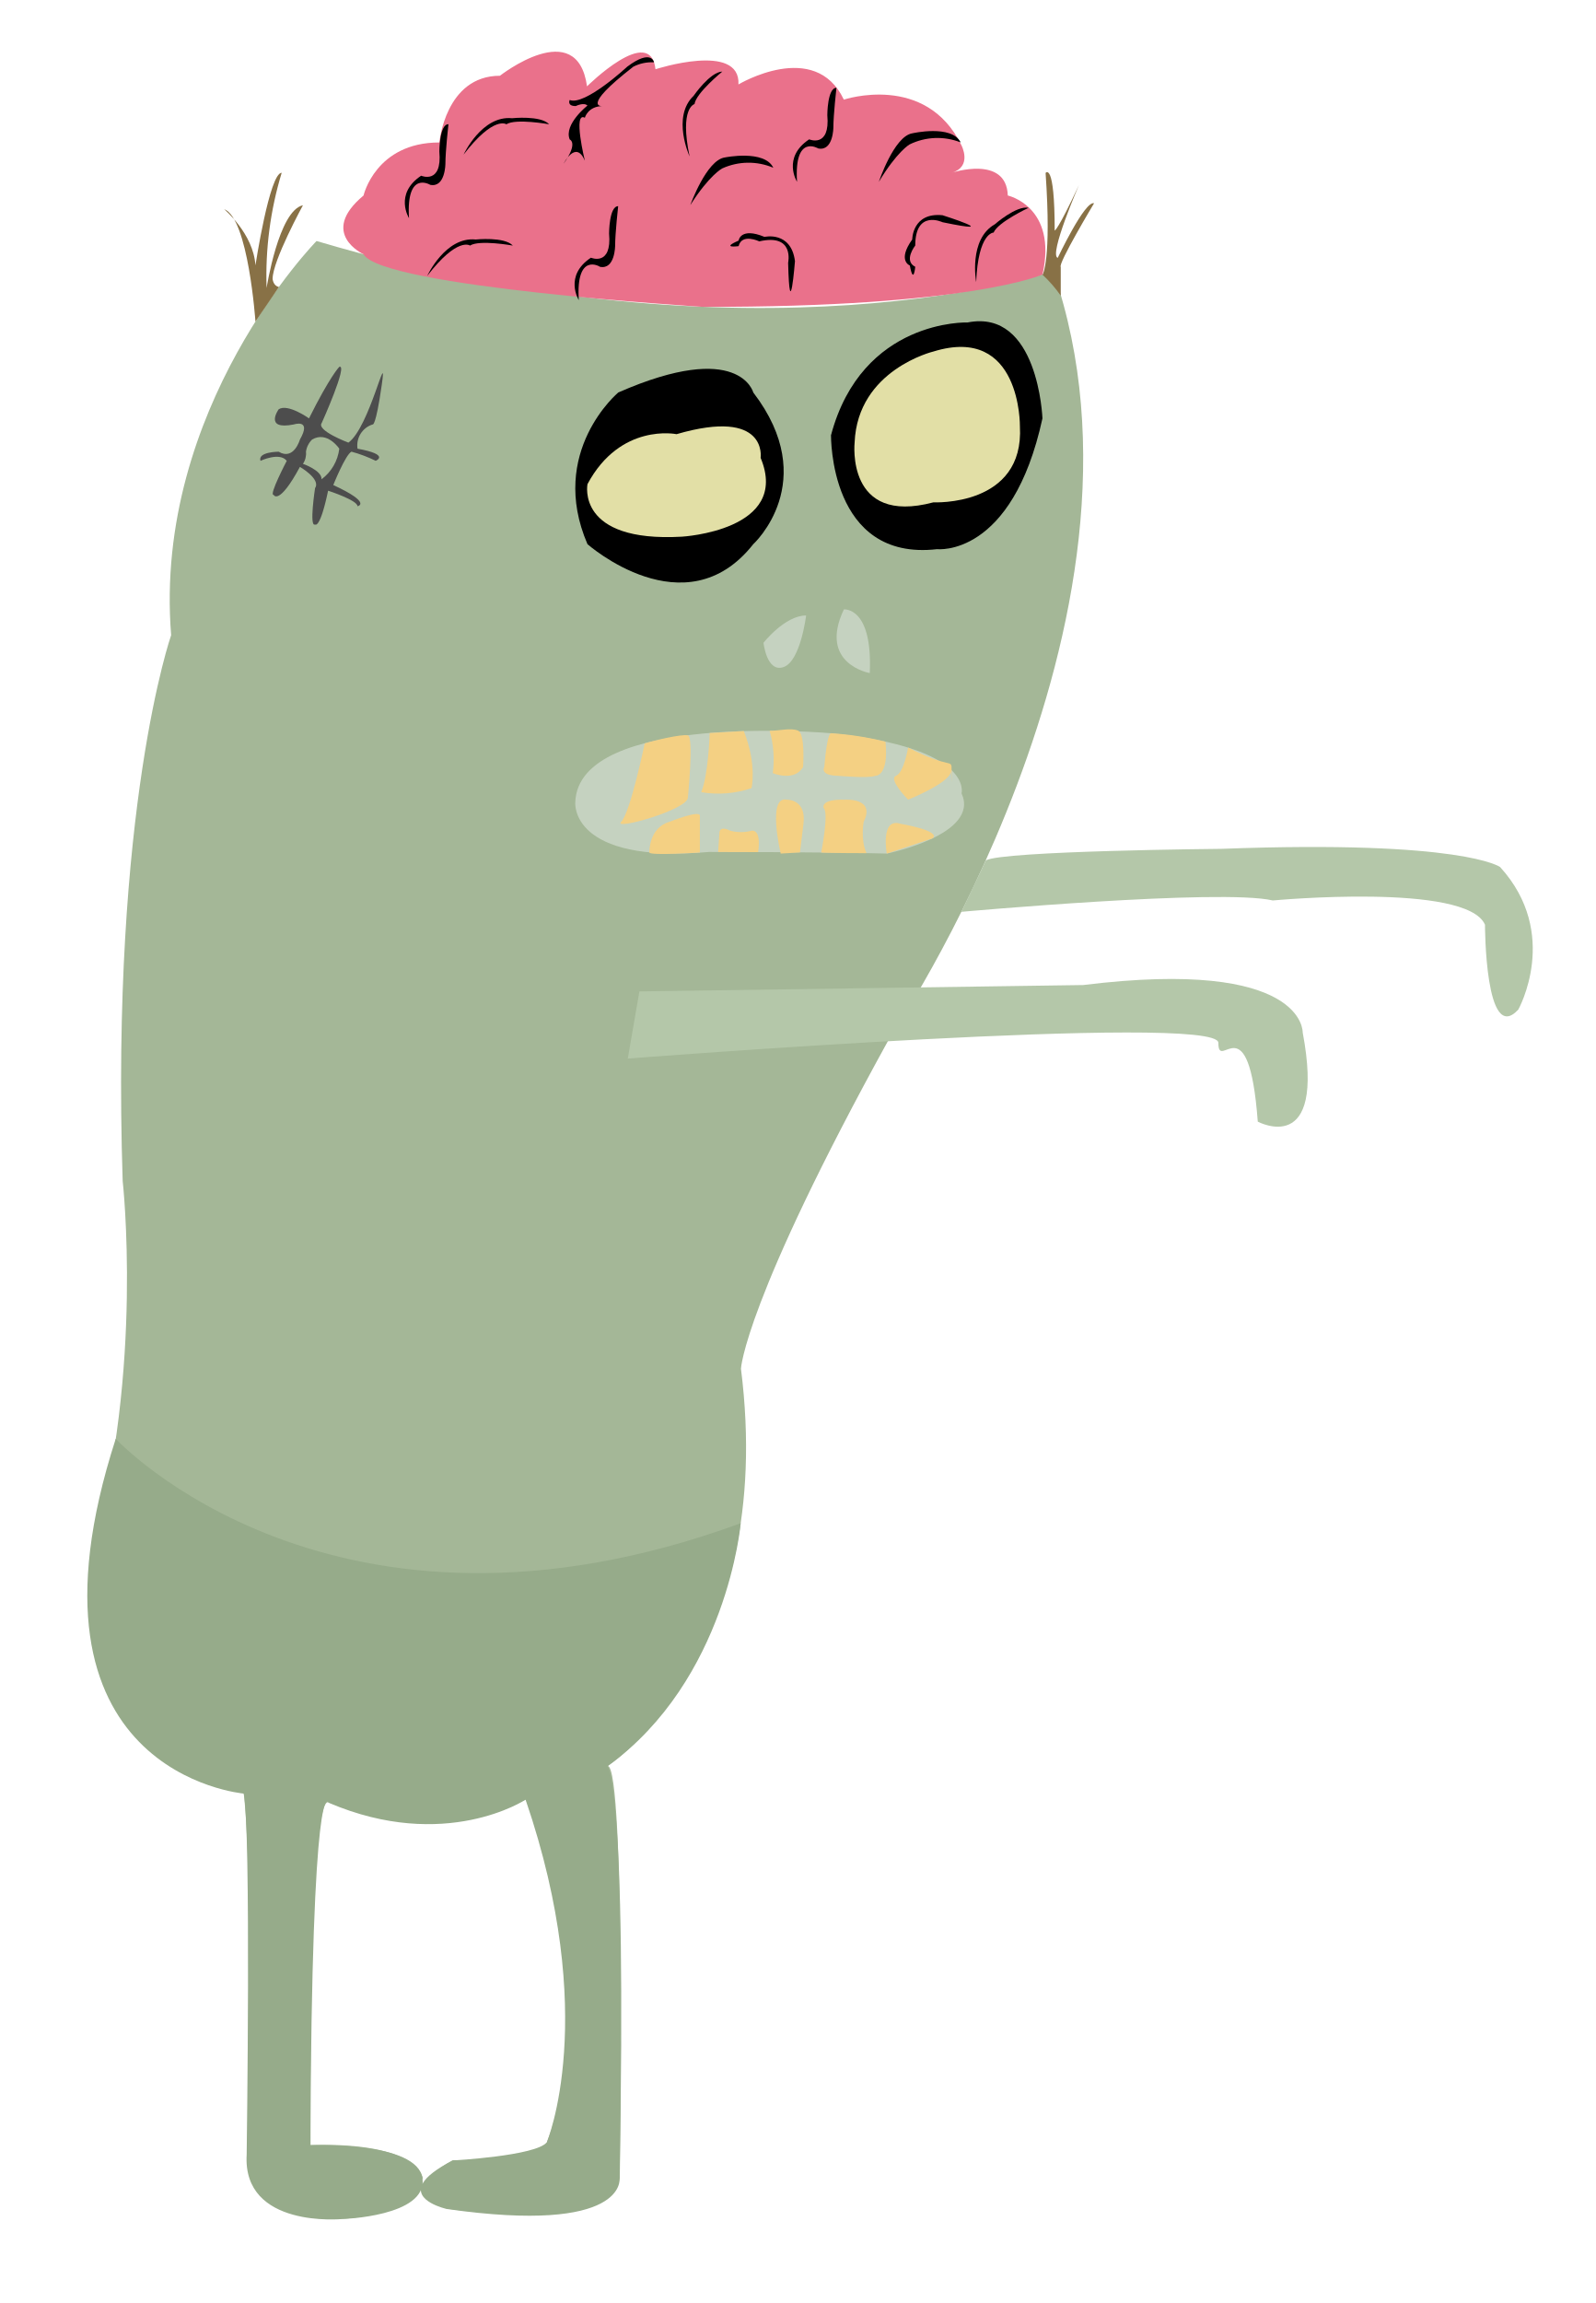
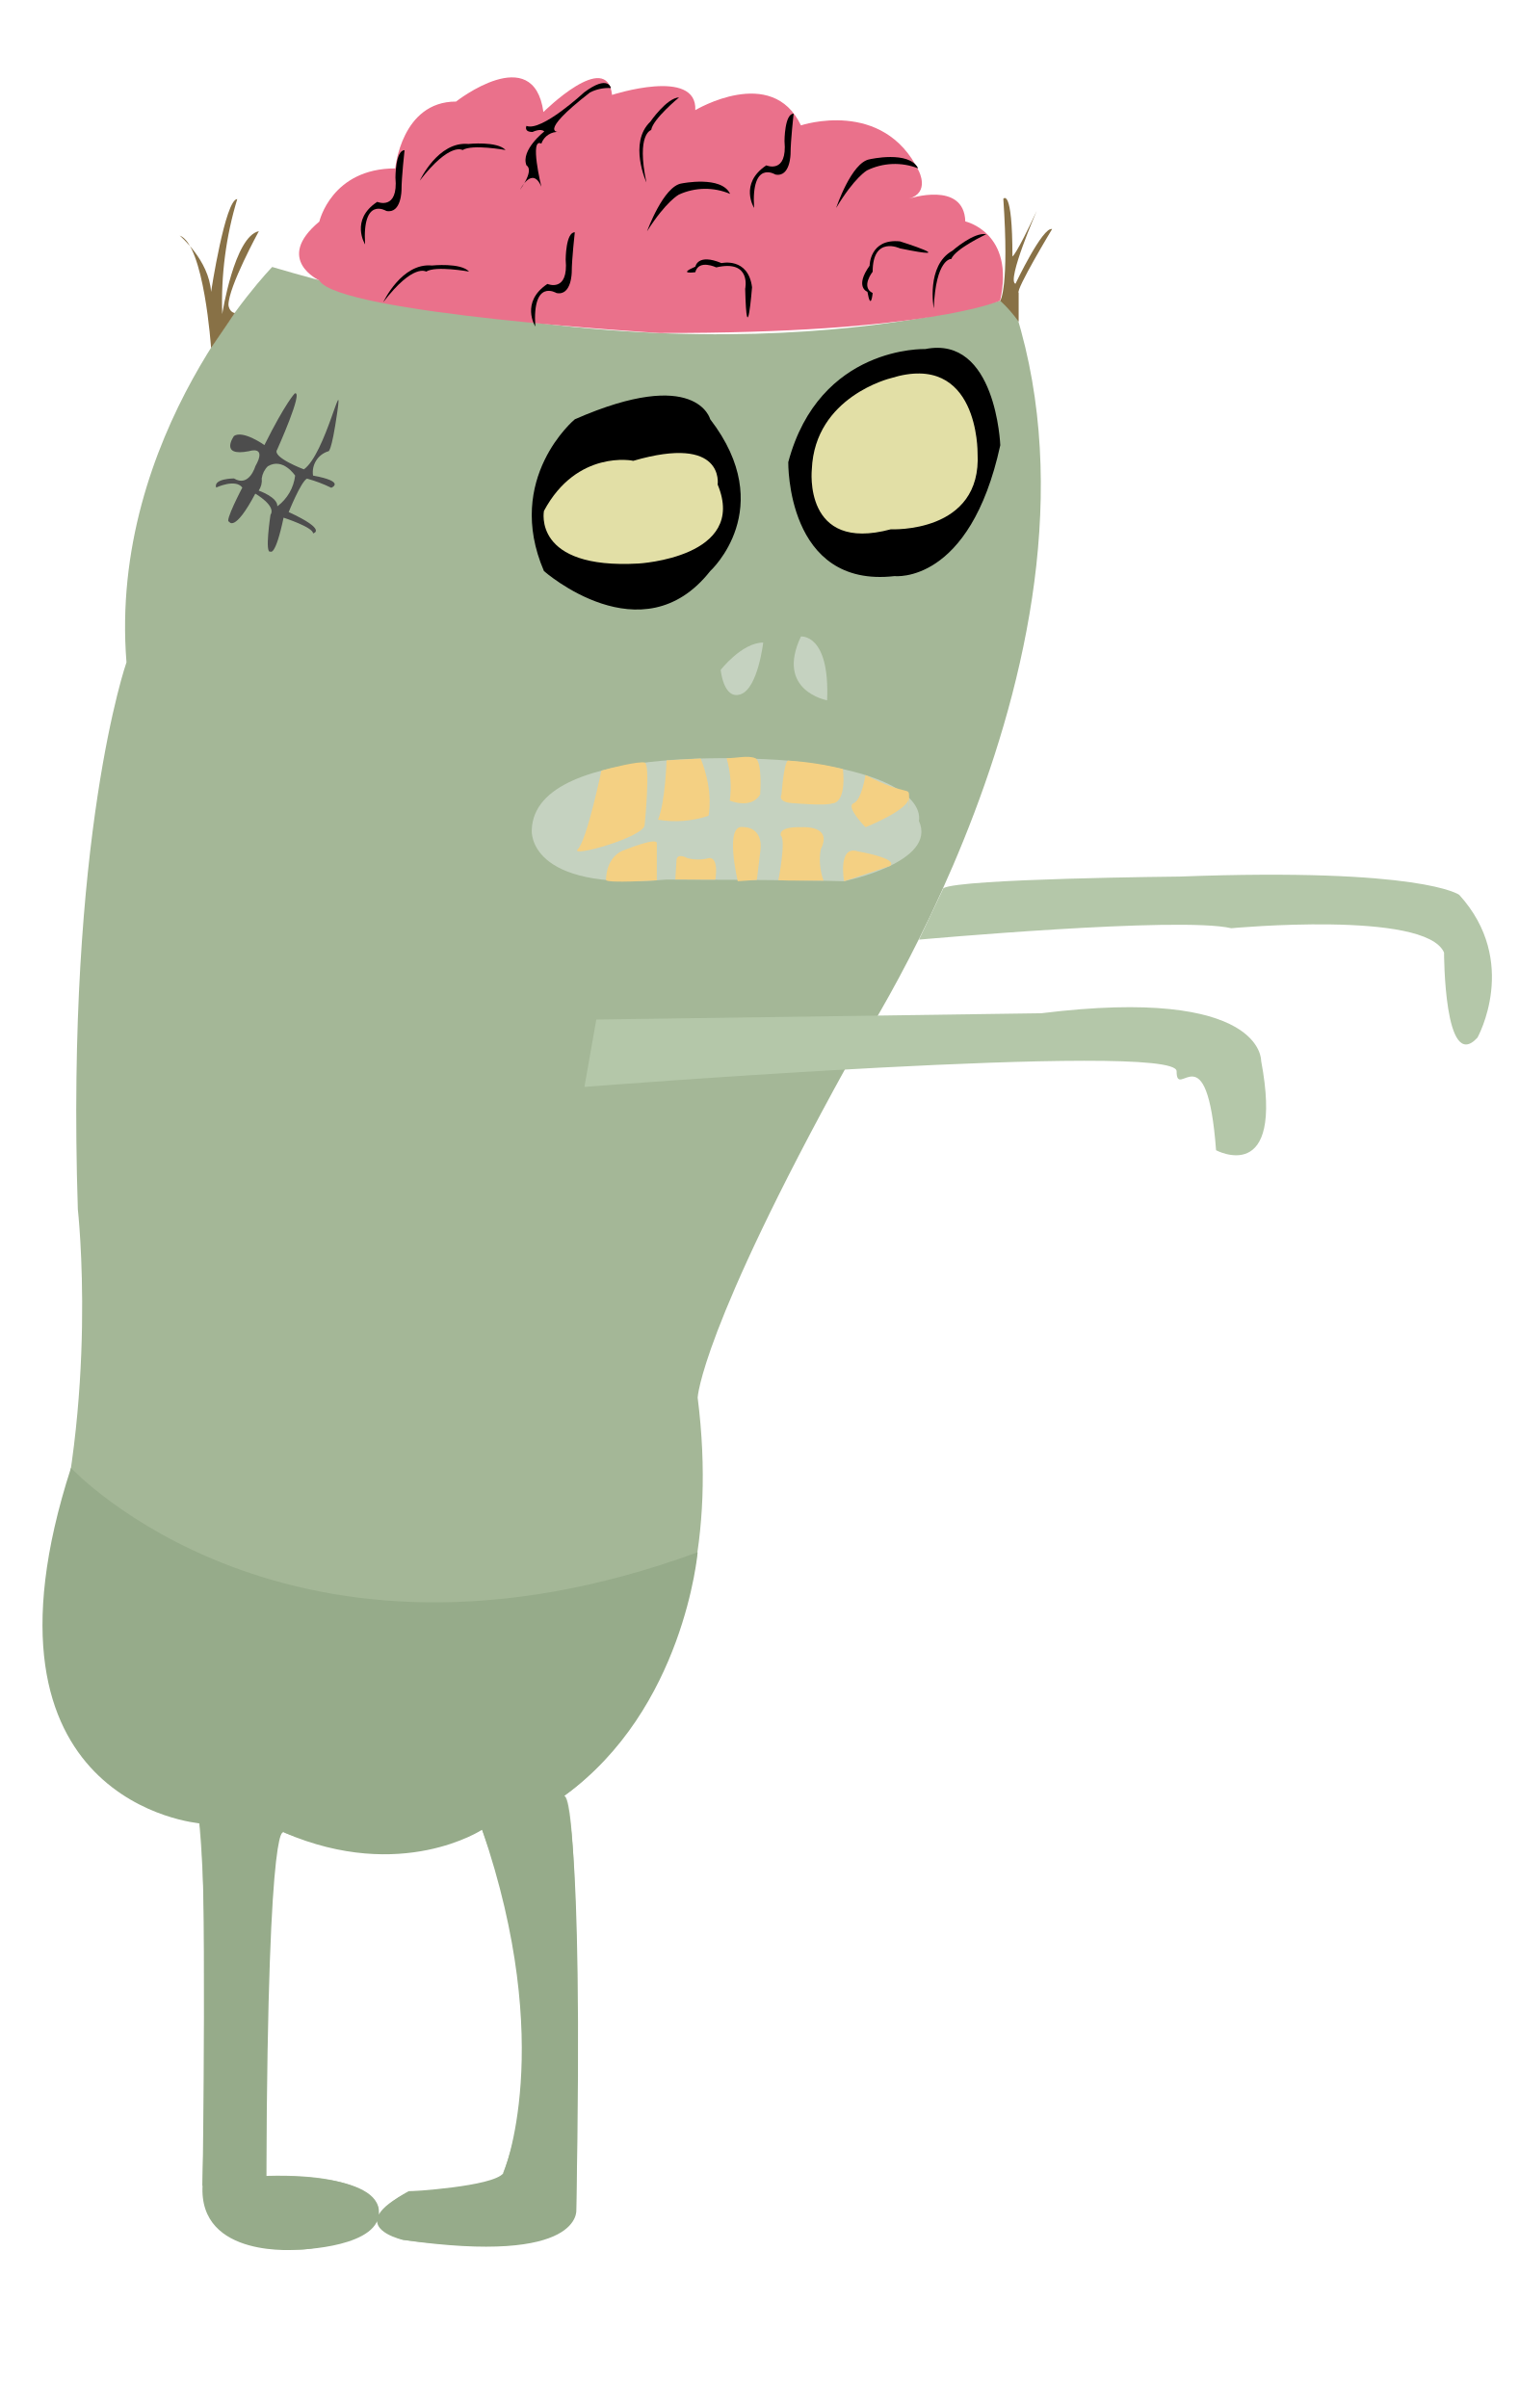
- <svg xmlns="http://www.w3.org/2000/svg" id="Layer_1" data-name="Layer 1" width="395" height="570" viewBox="0 0 395 570">
+ <svg xmlns="http://www.w3.org/2000/svg" id="Layer_1" data-name="Layer 1" width="290" height="460" viewBox="0 0 290 460">
  <defs>
    <style>.cls-1{fill:#a4b797;}.cls-2{fill:#b4c7a9;}.cls-3{fill:#e2dfa6;}.cls-4{fill:#c5d2c0;}.cls-5{fill:#f4d083;}.cls-6{fill:#4d4d4d;}.cls-7{fill:#887146;}.cls-8{fill:#ea718b;}.cls-9{fill:#96ab8a;}</style>
  </defs>
-   <path class="cls-1" d="M78.37,59.65s-40.52,41.27-36,97.56c0,0-15,42.77-12,135.08,0,0,5.25,46.52-7.51,91.55,0,0-4.5,38.27,37.52,60,0,0,3,27.76.75,89.3,0,0,18,31.52,43.53,6,0,0-.75-9-27.77-8.25,0,0-.75-87,4.51-84.8,0,0,24.76,10.5,48.78-.75,0,0,19.51,48,5.25,84.8,0,0,3.75,5.25-23.27,4.5,0,0-15,7.5-1.5,12,0,0,39,6,42.78-7.51,0,0,1.5-102.06-3-102.06,0,0,42-27,33-98.31,0,0,.75-16.51,36.77-81.79,0,0,70.54-103.57,40.52-189.87C260.73,67.15,187.19,91.92,78.37,59.65Z" />
-   <path class="cls-2" d="M155.42,262s146.21-11.4,146.21-3.9,7.51-10.51,9.76,19.51c0,0,17,9.15,11.12-22.07,0,0,.75-18.55-54.34-11.74L158.3,245.38" />
-   <path class="cls-2" d="M238,225.68s64.35-5.81,77.11-2.81c0,0,48-4.5,52.53,6,0,0,0,30,8.25,21,0,0,10.51-18.76-4.5-35.27,0,0-9-6.76-69-4.51,0,0-54.38.48-58.33,2.87" />
-   <path d="M145.44,134.68s24.21,21.38,41.05,0c0,0,16.93-15.44,0-37.54,0,0-3.37-13.17-33.42,0C153.07,97.14,135.58,111.78,145.44,134.68Z" />
-   <path class="cls-3" d="M145.44,119.83s-2.9,14.49,23.36,13c0,0,27-1.5,19.51-19.51,0,0,1.87-12.46-20.82-5.86C167.49,107.45,153.59,104.59,145.44,119.83Z" />
-   <path d="M232,135.92s18.57,2.15,26.08-32.37c0,0-1-27.21-18.53-23.74,0,0-26.13-.93-33.82,27.92C205.76,107.73,205.2,139,232,135.92Z" />
-   <path class="cls-3" d="M231.09,87s-18.76,4.5-19.51,22.51c0,0-2.25,20.63,19.51,14.82,0,0,22.55,1.14,21.41-18.85C252.5,105.52,252.85,80.29,231.09,87Z" />
-   <path class="cls-4" d="M142.42,198.64s-1.38,15.22,33.14,12.22c0,0,29.42,0,44,.4,0,0,23.18-4.66,18.49-14.91,0,0,3.19-11.23-32.27-14.87C205.76,181.48,143.06,175.9,142.42,198.64Z" />
-   <path class="cls-5" d="M159.61,184s-3.56,17.15-5.82,19.4,16.51-3,16.51-6c0,0,1.5-15,0-15.39S161.68,183.32,159.61,184Z" />
-   <path class="cls-5" d="M175.7,181.42s-.3,10.36-2.1,14.65a25.59,25.59,0,0,0,12.46-1s1.4-5.77-1.92-14.14Z" />
-   <path class="cls-5" d="M190.54,180.88a25.58,25.58,0,0,1,.78,10.47s5.25,2.25,7.5-1.5c0,0,.58-8.19-1.21-9S192.76,180.91,190.54,180.88Z" />
-   <path class="cls-5" d="M205.76,181.48s-.94-.63-1.69,8.37c0,0-1.28,2.09,3.49,2.17,0,0,7.45.67,9.11,0,0,0,3.44.27,2.55-8.45A73.38,73.38,0,0,0,205.76,181.48Z" />
-   <path class="cls-5" d="M235.45,190.52c.61,2.92-10.63,7.4-10.63,7.4s-5-5.07-3-5.9,3-7,3-7c10.77,5.56,10.77,2.56,10.77,5.56v3" />
-   <path class="cls-5" d="M160.76,211s-.21-6.11,5-7.61c0,0,7.51-3,7.51-1.5V211S161,211.82,160.76,211Z" />
-   <path class="cls-5" d="M177.79,210.87l.3-4.47s-.28-2.29,2.72-.79a10.2,10.2,0,0,0,5.25,0s2.5-.67,1.63,5.29C187.69,210.9,183,210.87,177.79,210.87Z" />
-   <path class="cls-5" d="M193.28,211.26s-3.4-14.28,1.44-13.34c0,0,5-.22,4.19,6l-.86,7.06Z" />
-   <path class="cls-5" d="M203.31,211s1.95-9.88.61-11c0,0-1-2.26,5.23-2.07,0,0,7.68-.56,4.68,5.44,0,0-.86,4.33.69,7.79C214.52,211.15,204.81,211.16,203.31,211Z" />
-   <path class="cls-5" d="M219.54,211.26s-1.64-9.06,3.45-7.36c0,0,10,1.68,7.92,3.57C230.91,207.47,220.74,210.9,219.54,211.26Z" />
-   <path class="cls-4" d="M199.57,152.33s-1.35,11.26-5.55,12.76-5-6-5-6S194.32,152.33,199.57,152.33Z" />
-   <path class="cls-4" d="M208.92,150.83s7.16-.75,6.41,15.76C215.33,166.59,202.51,164.34,208.92,150.83Z" />
-   <path class="cls-6" d="M64.49,114.06s4.75-2.26,6.5,0c0,0-4.5,8.58-3.25,8.41,0,0,1.25,2.84,6.51-6.91,0,0,5.25,3,3.75,5.25,0,0-1.5,9.76,0,9,0,0,1.21,1.29,3.23-8.36,0,0,7.28,2.35,7.28,3.85,0,0,3.75-.75-6-5.25,0,0,3-7.5,4.5-8.26a33.57,33.57,0,0,1,6,2.26s3.75-1.5-4.5-3a5.44,5.44,0,0,1,3.75-6s.75.75,2.25-9.76-3,10.51-8.26,14.26c0,0-8-3-6.6-4.86,0,0,6.6-14.65,4.35-13.9,0,0-2.25,2.25-7.5,12.76,0,0-5.25-3.75-7.51-2.25,0,0-3.75,5.25,3.76,3.75,0,0,4.5-1.5,1.5,3.75,0,0-1.5,5.26-5.26,3C69,111.8,63.74,111.8,64.49,114.06Z" />
-   <path class="cls-1" d="M77.25,108.8a5.24,5.24,0,0,0-1.5,3,4.52,4.52,0,0,1-.75,3s4.72,1.63,4.61,3.82A11.11,11.11,0,0,0,84,111.05S81,106.55,77.25,108.8Z" />
-   <path class="cls-7" d="M63.24,79.59S61.49,54,55.49,51.77c0,0,7.25,6.06,7.75,13.91,0,0,3.5-22.92,6.5-22.92A87.65,87.65,0,0,0,66,71.28s3-19.19,9-20.48c0,0-7.51,13.73-7.51,18.23,0,0,.13,1.72,1.57,2Z" />
-   <path class="cls-7" d="M258.11,68s2.25-3.42.75-25.19c0,0,2.25-3,2.25,14.26,0,0,.75,0,6-11.25,0,0-7.5,17.26-5.25,18,0,0,6.75-14.26,9-13.51,0,0-9,15-8.25,15.76l0,7.1A32.61,32.61,0,0,0,258.11,68Z" />
-   <path class="cls-8" d="M90,62.92s-11.25-5.15,0-14.53c0,0,3-13.13,18.77-13.13,0,0,1.5-16.51,15-16.51,0,0,19.11-15,21.56,2.62,0,0,15.69-15.59,16.95-4.23,0,0,21.07-6.84,20.54,3.76,0,0,18.93-11.33,26.09,3.76,0,0,20.29-6.79,29.11,11.29,0,0,2.82,5.31-2.44,6.81,0,0,13.58-4.5,13.92,5.63,0,0,12.35,2.71,8.6,19.56,0,0-18.11,8.14-84.1,8C174,75.93,94.51,71.07,90,62.92Z" />
-   <path d="M101.26,54s-3.75-6,3-10.51c0,0,5.26,2.26,4.51-6,0,0,0-6.75,2.25-6.75,0,0-.75,6.75-.75,9.75,0,0,0,6-3.75,5.26C106.52,45.77,100.51,42,101.26,54Z" />
-   <path d="M197.32,45s-3.75-6,3-10.51c0,0,5.25,2.25,4.5-6,0,0,0-6.76,2.26-6.76,0,0-.76,6.76-.76,9.76,0,0,0,6-3.75,5.25C202.57,36.76,196.57,33,197.32,45Z" />
-   <path d="M143.29,74.28s-3.75-6,3-10.5c0,0,5.25,2.25,4.5-6,0,0,0-6.75,2.25-6.75,0,0-.75,6.75-.75,9.75,0,0,0,6-3.75,5.26C148.54,66,142.54,62.28,143.29,74.28Z" />
-   <path d="M114.77,38.26s4.5-9.75,12-9c0,0,7.11-.75,9.18,1.5,0,0-8.25-1.5-10.59,0C125.37,30.76,122.28,28.51,114.77,38.26Z" />
-   <path d="M105.77,68.28s4.5-9.76,12-9c0,0,7.11-.75,9.19,1.5,0,0-8.26-1.5-10.6,0C116.36,60.77,113.27,58.52,105.77,68.28Z" />
-   <path d="M241.67,69.81s-1.95-10.57,4.61-14.29c0,0,5.37-4.72,8.36-4.08,0,0-7.61,3.55-8.65,6.12C246,57.56,242.17,57.51,241.67,69.81Z" />
-   <path d="M170.72,38.71s-4.48-9.76,1-15c0,0,4.05-5.89,7.11-6,0,0-6.51,5.3-6.89,8.05C171.91,25.78,168.19,26.67,170.72,38.71Z" />
-   <path d="M217.58,45s3.75-11.26,8.26-12c0,0,9.75-2.25,12,2.25a15.65,15.65,0,0,0-12.66.5S222.08,37.51,217.58,45Z" />
-   <path d="M170.9,50.76s4-11.16,8.55-11.79c0,0,9.81-2,12,2.55a15.7,15.7,0,0,0-12.68.18S175.59,43.37,170.9,50.76Z" />
-   <path d="M225.84,59.27s0-6.75,7.5-6c0,0,15.76,5,0,1.73,0,0-6.75-3.23-6.75,5.77,0,0-3,3.76,0,5.26,0,0-.42,4.62-1.34-.32C225.25,65.71,222.08,64.53,225.84,59.27Z" />
-   <path d="M189.27,58.63s6.58-1.52,7.54,6c0,0-1.3,16.48-1.69.39,0,0,1.63-7.3-7.14-5.28,0,0-4.34-2.08-5.12,1.18,0,0-4.6.63,0-1.37C182.86,59.51,183.31,56.16,189.27,58.63Z" />
-   <path d="M139.54,40.51s3-6,5.25-.75c0,0-3-12.24,0-10.62,0,0,.75-2.89,4.5-2.89,0,0-6,.75,7.51-9.75a10.14,10.14,0,0,1,5.12-1.08s-.62-3.42-6.63,1.08c0,0-10.5,9.75-14.25,8.25,0,0-.75,1.5,1.5,1.5,0,0,2-1,2.9-.12,0,0-5.9,4.63-4.4,8.38C141,34.51,143.29,35.26,139.54,40.51Z" />
-   <path class="cls-9" d="M28.65,356.11S82.39,414,183.38,377c0,0-3.32,38.77-33,60.16,0,0,4.87,2.63,3,102.06,0,0,1.87,13.88-42.78,7.51,0,0-8.65-1.9-5.85-6.49.93-1.53,3.13-3.36,7.35-5.52,0,0,20.64-1.13,23.27-4.5,0,0,13.13-31.15-5.25-84.8,0,0-19.89,13.13-48.78.75,0,0-4.13-9.38-4.51,84.8,0,0,26.64-1.13,27.77,8.25s-19.87,10-19.87,10-24.78,2.42-23.66-16c0,0,1.13-81.42-.75-89.3C60.36,443.88,1.82,439.07,28.65,356.11Z" />
+   <path class="cls-1" d="M52,51S20.68,83,24.16,126.52c0,0-11.61,33.09-9.29,104.51,0,0,4.06,36-5.81,70.83,0,0-3.48,29.61,29,46.45,0,0,2.33,21.48.58,69.09,0,0,13.94,24.38,33.68,4.64,0,0-.58-7-21.48-6.38,0,0-.58-67.35,3.48-65.61,0,0,19.16,8.13,37.74-.58,0,0,15.09,37.16,4.06,65.61,0,0,2.91,4.06-18,3.48,0,0-11.62,5.81-1.17,9.29,0,0,30.19,4.64,33.1-5.81,0,0,1.16-79-2.32-79,0,0,32.51-20.9,25.54-76.06,0,0,.58-12.77,28.45-63.28,0,0,54.58-80.12,31.35-146.89C193.11,56.85,136.21,76,52,51Z" />
+   <path class="cls-2" d="M111.64,207.63s113.12-8.83,113.12-3,5.8-8.13,7.54,15.1c0,0,13.15,7.07,8.61-17.08,0,0,.58-14.35-42-9.09l-85,1.2" />
+   <path class="cls-2" d="M175.55,179.5s49.79-4.5,59.66-2.18c0,0,37.15-3.48,40.64,4.65,0,0,0,23.22,6.38,16.25,0,0,8.13-14.51-3.48-27.28,0,0-7-5.23-53.41-3.49,0,0-42.07.38-45.13,2.22" />
+   <path d="M103.91,109.09s18.74,16.54,31.76,0c0,0,13.11-11.94,0-29,0,0-2.6-10.19-25.85,0C109.82,80.05,96.28,91.38,103.91,109.09Z" />
+   <path class="cls-3" d="M103.91,97.6s-2.24,11.21,18.08,10.05c0,0,20.9-1.16,15.1-15.09,0,0,1.44-9.64-16.12-4.53C121,88,110.22,85.81,103.91,97.6Z" />
+   <path d="M170.9,110.05s14.37,1.67,20.18-25c0,0-.79-21.06-14.33-18.37,0,0-20.21-.72-26.17,21.6C150.58,88.24,150.15,112.45,170.9,110.05Z" />
+   <path class="cls-3" d="M170.18,72.24s-14.52,3.48-15.1,17.41c0,0-1.74,16,15.1,11.46,0,0,17.45.88,16.56-14.58C186.74,86.53,187,67,170.18,72.24Z" />
+   <path class="cls-4" d="M101.58,158.57s-1.07,11.79,25.64,9.46c0,0,22.76,0,34,.31,0,0,17.94-3.6,14.31-11.54,0,0,2.47-8.68-25-11.5C150.58,145.3,102.07,141,101.58,158.57Z" />
+   <path class="cls-5" d="M114.88,147.22s-2.76,13.27-4.5,15,12.77-2.33,12.77-4.65c0,0,1.16-11.61,0-11.9S116.48,146.73,114.88,147.22Z" />
+   <path class="cls-5" d="M127.33,145.25s-.24,8-1.63,11.34a19.91,19.91,0,0,0,9.64-.75s1.09-4.47-1.49-10.94Z" />
+   <path class="cls-5" d="M138.8,144.84a19.7,19.7,0,0,1,.61,8.1s4.06,1.74,5.8-1.16c0,0,.46-6.34-.93-6.94S140.52,144.86,138.8,144.84Z" />
+   <path class="cls-5" d="M150.58,145.3s-.72-.49-1.3,6.48c0,0-1,1.61,2.69,1.68,0,0,5.77.51,7.05,0,0,0,2.67.2,2-6.55A57.7,57.7,0,0,0,150.58,145.3Z" />
+   <path class="cls-5" d="M173.55,152.3c.48,2.26-8.22,5.72-8.22,5.72s-3.86-3.92-2.29-4.56,2.29-5.41,2.29-5.41c8.33,4.31,8.33,2,8.33,4.31v2.32" />
+   <path class="cls-5" d="M115.77,168.11s-.17-4.72,3.9-5.88c0,0,5.8-2.33,5.8-1.16v7.1S115.94,168.77,115.77,168.11Z" />
+   <path class="cls-5" d="M129,168l.22-3.46s-.21-1.77,2.11-.61a7.89,7.89,0,0,0,4.06,0s1.94-.52,1.26,4.09C136.6,168.06,133,168,129,168Z" />
+   <path class="cls-5" d="M140.93,168.34S138.29,157.29,142,158c0,0,3.89-.17,3.24,4.63l-.66,5.46Z" />
+   <path class="cls-5" d="M148.69,168.15s1.5-7.65.47-8.53c0,0-.74-1.75,4-1.6,0,0,6-.44,3.63,4.21a11.44,11.44,0,0,0,.53,6S149.84,168.26,148.69,168.15Z" />
+   <path class="cls-5" d="M161.24,168.34s-1.27-7,2.67-5.69c0,0,7.73,1.3,6.13,2.76C170,165.41,162.17,168.06,161.24,168.34Z" />
+   <path class="cls-4" d="M145.79,122.75s-1,8.71-4.29,9.87-3.83-4.65-3.83-4.65S141.73,122.75,145.79,122.75Z" />
+   <path class="cls-4" d="M153,121.59s5.54-.58,5,12.19C158,133.78,148.07,132,153,121.59Z" />
+   <path class="cls-6" d="M41.29,93.14s3.67-1.75,5,0c0,0-3.49,6.64-2.52,6.51,0,0,1,2.2,5-5.35,0,0,4.06,2.32,2.9,4.06,0,0-1.16,7.55,0,7,0,0,.93,1,2.5-6.47,0,0,5.63,1.82,5.63,3,0,0,2.9-.59-4.65-4.07,0,0,2.32-5.8,3.49-6.39a26.13,26.13,0,0,1,4.64,1.75s2.9-1.16-3.48-2.33a4.2,4.2,0,0,1,2.9-4.64s.58.58,1.74-7.55-2.32,8.13-6.39,11c0,0-6.16-2.3-5.11-3.76,0,0,5.11-11.33,3.37-10.75,0,0-1.74,1.74-5.8,9.87,0,0-4.07-2.9-5.81-1.74,0,0-2.9,4.06,2.9,2.9,0,0,3.49-1.16,1.17,2.9,0,0-1.17,4.07-4.07,2.32C44.77,91.39,40.71,91.39,41.29,93.14Z" />
+   <path class="cls-1" d="M51.16,89.07A4,4,0,0,0,50,91.39a3.5,3.5,0,0,1-.58,2.33s3.65,1.26,3.56,3a8.57,8.57,0,0,0,3.4-5.86S54.06,87.33,51.16,89.07Z" />
+   <path class="cls-7" d="M40.32,66.47S39,46.69,34.32,45c0,0,5.61,4.69,6,10.76,0,0,2.71-17.73,5-17.73A67.81,67.81,0,0,0,42.45,60s2.32-14.84,7-15.84c0,0-5.81,10.62-5.81,14.1,0,0,.1,1.33,1.21,1.54Z" />
+   <path class="cls-7" d="M191.08,57.46s1.74-2.64.58-19.48c0,0,1.74-2.32,1.74,11,0,0,.58,0,4.65-8.71,0,0-5.81,13.36-4.07,13.94,0,0,5.23-11,7-10.45,0,0-7,11.61-6.39,12.19l0,5.5A25.87,25.87,0,0,0,191.08,57.46Z" />
+   <path class="cls-8" d="M61,53.57s-8.71-4,0-11.24c0,0,2.32-10.16,14.51-10.16,0,0,1.16-12.77,11.61-12.77,0,0,14.79-11.62,16.69,2,0,0,12.13-12.06,13.11-3.27,0,0,16.3-5.3,15.9,2.91,0,0,14.64-8.77,20.18,2.91,0,0,15.7-5.26,22.52,8.73,0,0,2.18,4.11-1.89,5.27,0,0,10.51-3.48,10.77,4.35,0,0,9.55,2.1,6.65,15.13,0,0-14,6.3-65.06,6.18C126,63.64,64.51,59.88,61,53.57Z" />
+   <path d="M69.74,46.69S66.83,42,72.06,38.56c0,0,4.06,1.74,3.48-4.64,0,0,0-5.23,1.74-5.23,0,0-.58,5.23-.58,7.55,0,0,0,4.64-2.9,4.06C73.8,40.3,69.16,37.4,69.74,46.69Z" />
+   <path d="M144.05,39.72s-2.9-4.64,2.33-8.13c0,0,4.06,1.75,3.48-4.64,0,0,0-5.23,1.74-5.23,0,0-.58,5.23-.58,7.55,0,0,0,4.65-2.9,4.07C148.12,33.34,143.47,30.43,144.05,39.72Z" />
+   <path d="M102.25,62.37s-2.9-4.65,2.32-8.13c0,0,4.07,1.74,3.49-4.65,0,0,0-5.22,1.74-5.22,0,0-.58,5.22-.58,7.54,0,0,0,4.65-2.91,4.07C106.31,56,101.67,53.08,102.25,62.37Z" />
+   <path d="M80.19,34.5s3.48-7.55,9.29-7c0,0,5.5-.58,7.1,1.16,0,0-6.38-1.16-8.2,0C88.38,28.69,86,27,80.19,34.5Z" />
+   <path d="M73.22,57.72s3.48-7.55,9.29-7c0,0,5.5-.58,7.1,1.16,0,0-6.38-1.16-8.19,0C81.42,51.91,79,50.17,73.22,57.72Z" />
+   <path d="M178.37,58.9s-1.52-8.17,3.56-11c0,0,4.15-3.65,6.47-3.15,0,0-5.89,2.74-6.69,4.73C181.71,49.43,178.75,49.39,178.37,58.9Z" />
+   <path d="M123.48,34.85s-3.47-7.56.74-11.59c0,0,3.14-4.56,5.5-4.65,0,0-5,4.1-5.33,6.23C124.39,24.84,121.52,25.53,123.48,34.85Z" />
+   <path d="M159.73,39.72s2.9-8.71,6.39-9.29c0,0,7.54-1.74,9.28,1.74a12.13,12.13,0,0,0-9.8.39S163.21,33.92,159.73,39.72Z" />
+   <path d="M123.61,44.17s3.12-8.64,6.62-9.13c0,0,7.59-1.55,9.24,2a12.1,12.1,0,0,0-9.8.14S127.24,38.45,123.61,44.17Z" />
+   <path d="M166.12,50.75s0-5.22,5.8-4.64c0,0,12.19,3.84,0,1.34,0,0-5.22-2.5-5.22,4.46,0,0-2.33,2.91,0,4.07,0,0-.33,3.58-1-.24C165.66,55.74,163.21,54.82,166.12,50.75Z" />
+   <path d="M137.82,50.26s5.1-1.18,5.84,4.61c0,0-1,12.74-1.31.3,0,0,1.26-5.65-5.53-4.09,0,0-3.35-1.61-4,.92,0,0-3.56.49,0-1.06C132.87,50.94,133.21,48.34,137.82,50.26Z" />
+   <path d="M99.35,36.24s2.32-4.65,4.06-.58c0,0-2.32-9.48,0-8.22a3.35,3.35,0,0,1,3.48-2.23s-4.64.58,5.81-7.55a7.89,7.89,0,0,1,4-.84s-.49-2.64-5.13.84c0,0-8.13,7.55-11,6.39,0,0-.58,1.16,1.16,1.16,0,0,1.58-.77,2.24-.1,0,0-4.56,3.58-3.4,6.48C100.51,31.59,102.25,32.17,99.35,36.24Z" />
+   <path class="cls-9" d="M13.56,280.41s41.58,44.76,119.71,16.12c0,0-2.57,30-25.5,46.55,0,0,3.77,2,2.32,79,0,0,1.45,10.74-33.1,5.81,0,0-6.69-1.47-4.53-5,.72-1.19,2.43-2.6,5.7-4.27,0,0,16-.87,18-3.48,0,0,10.16-24.1-4.06-65.61,0,0-15.39,10.16-37.74.58,0,0-3.19-7.26-3.48,65.61,0,0,20.61-.87,21.48,6.38S57,429.75,57,429.75s-19.17,1.87-18.3-12.35c0,0,.88-63-.58-69.09C38.09,348.31-7.2,344.59,13.56,280.41Z" />
</svg>
